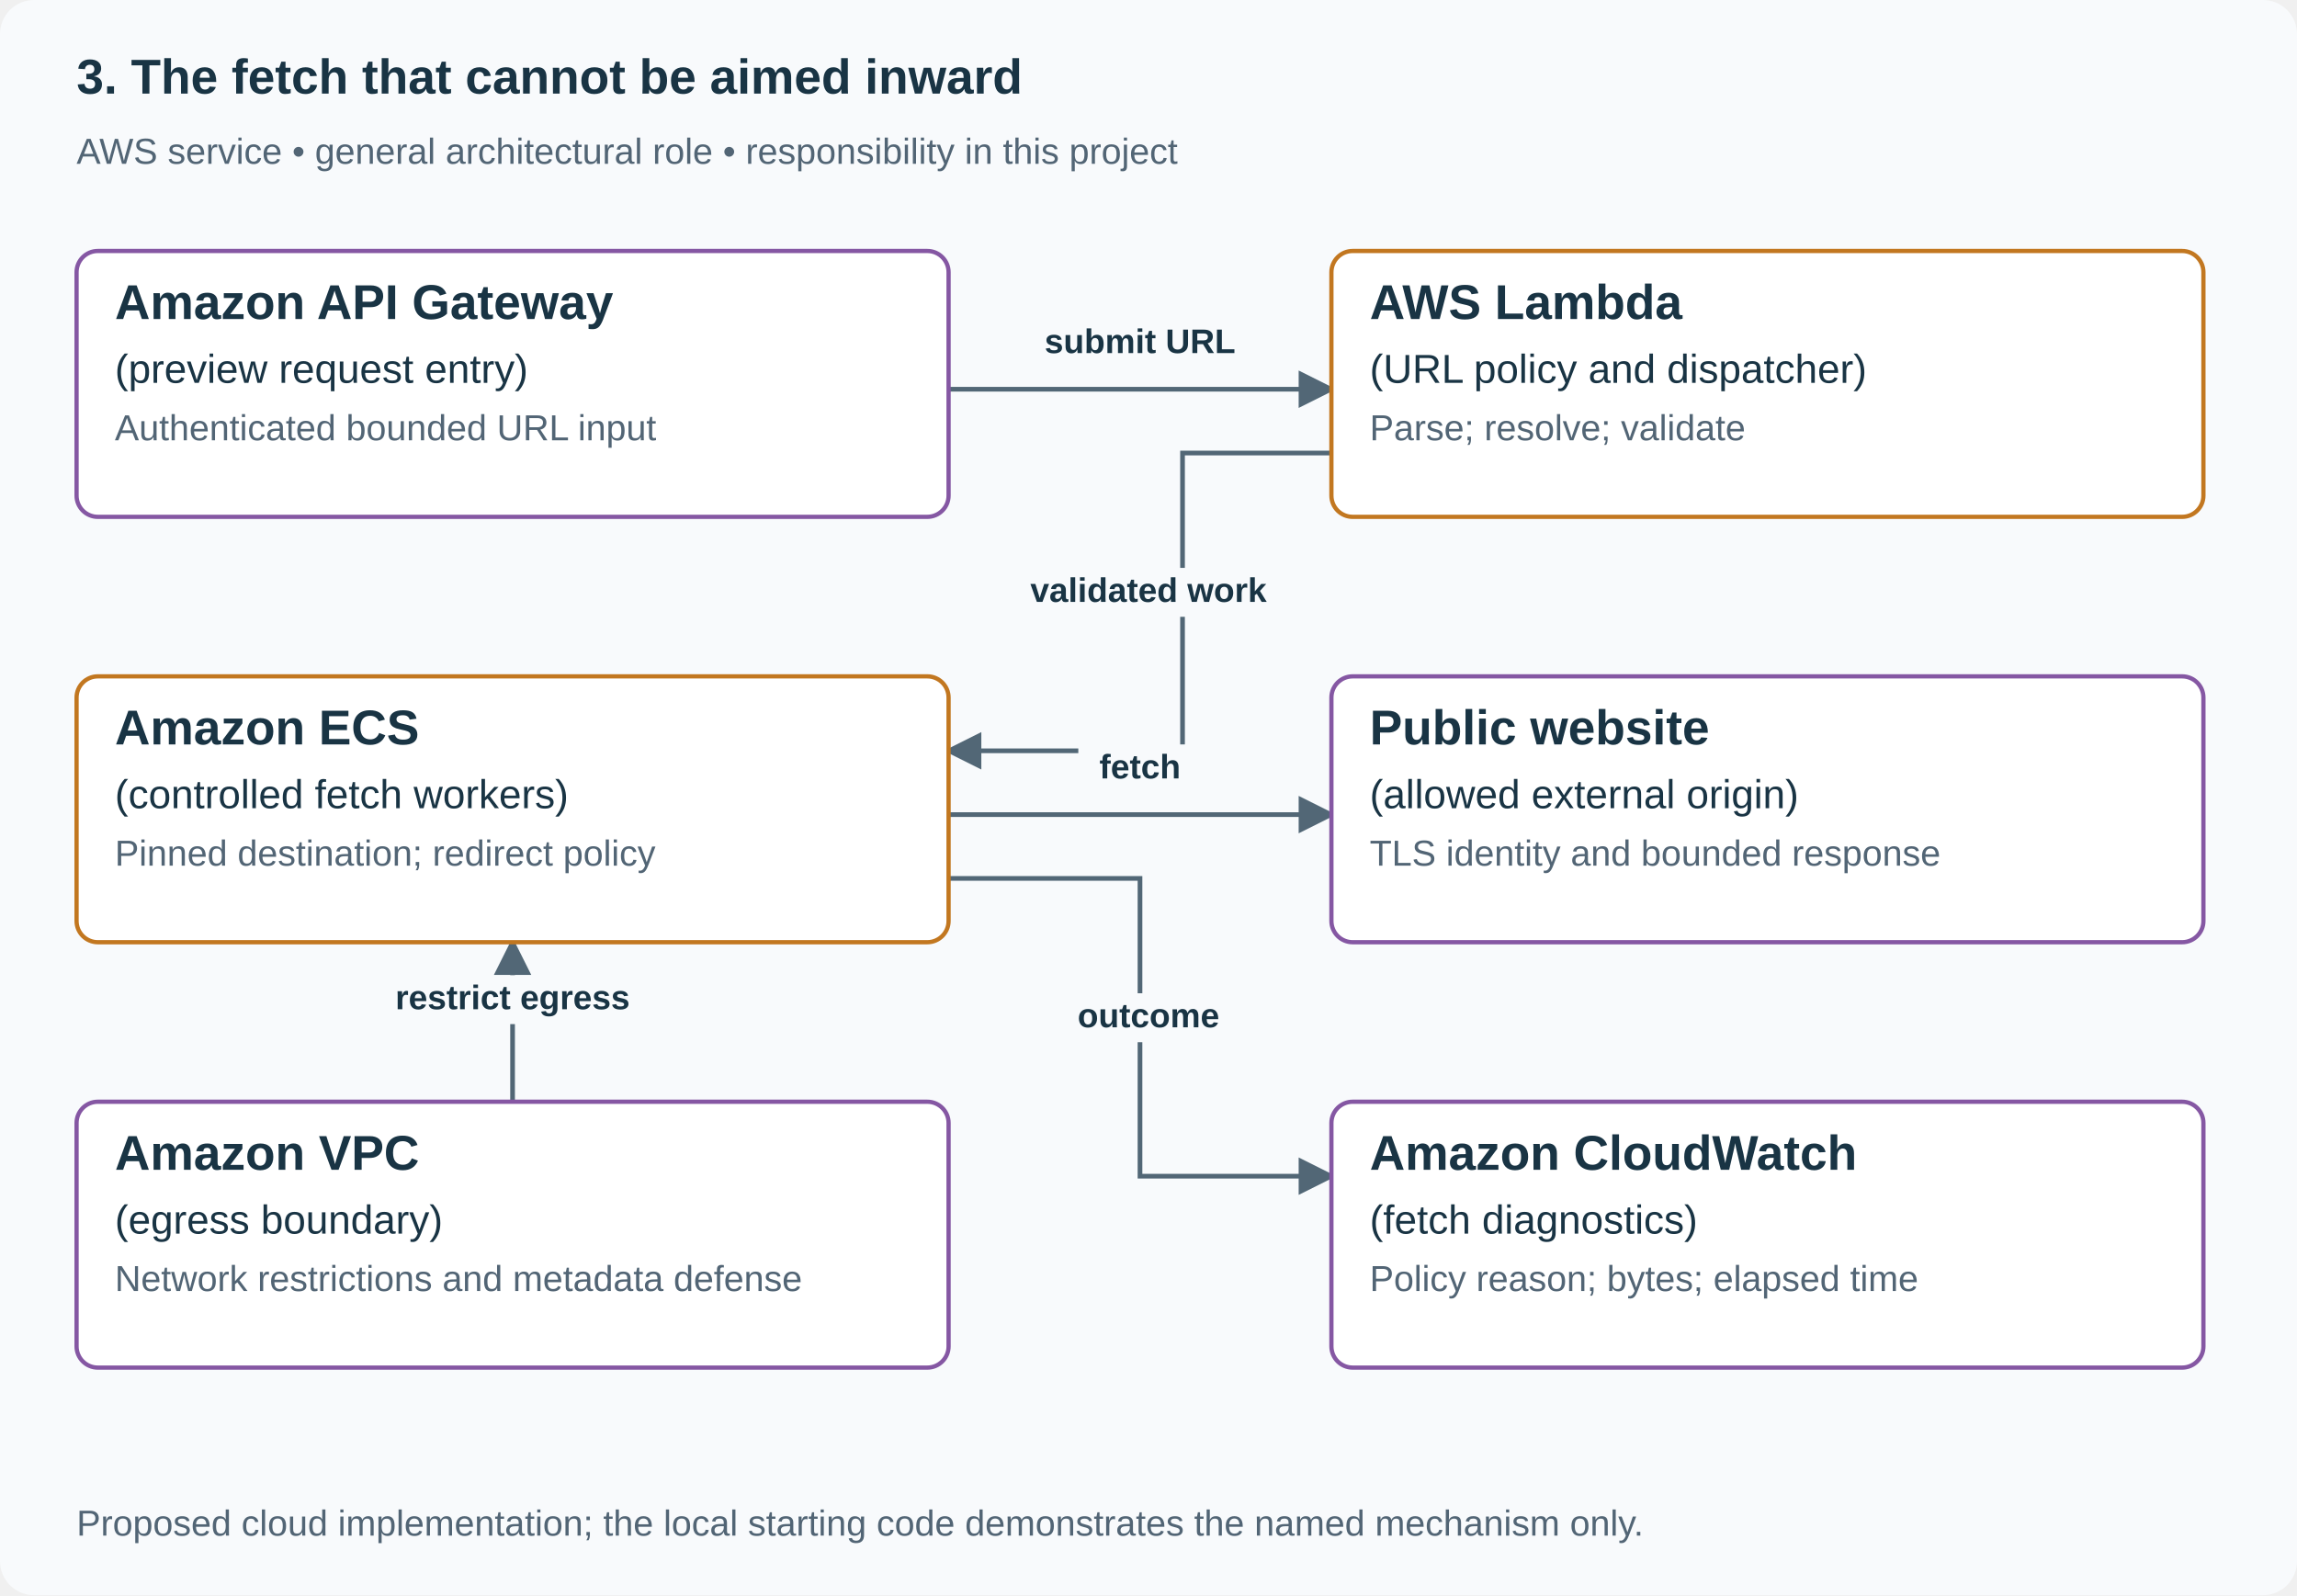
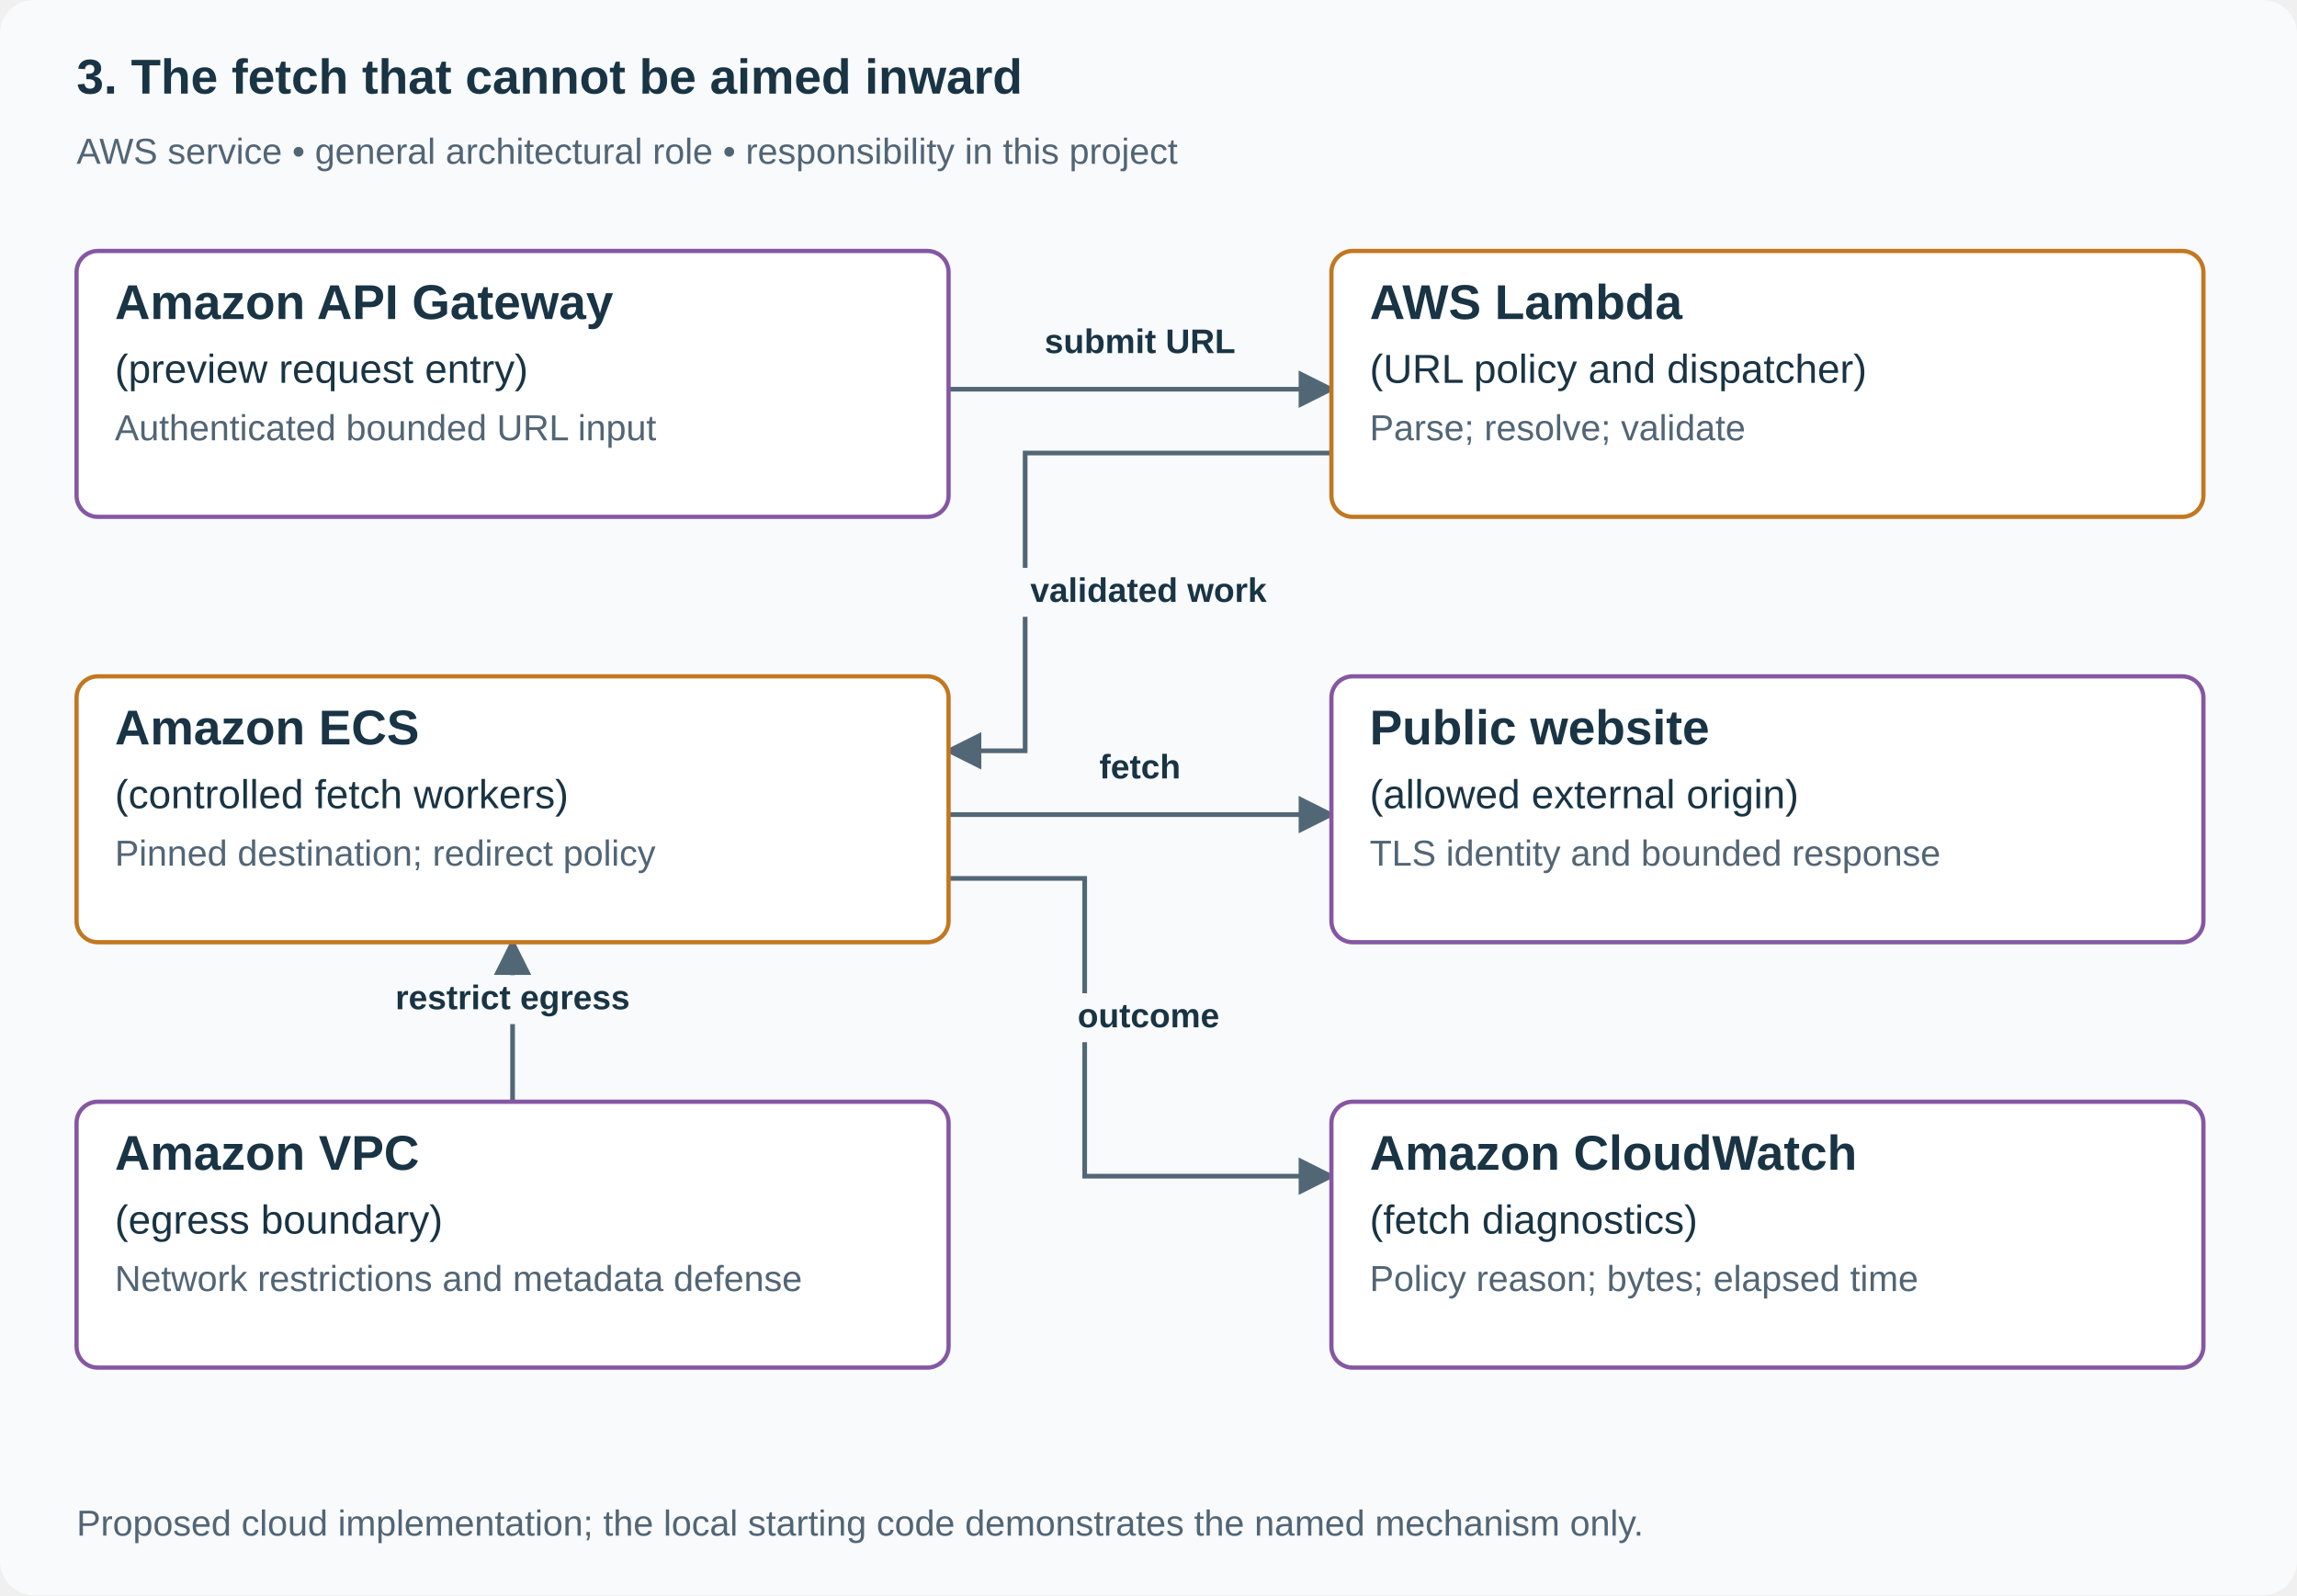
<svg xmlns="http://www.w3.org/2000/svg" width="1080" height="750" viewBox="0 0 1080 750" role="img" aria-labelledby="t d">
  <defs>
    <marker id="a" markerWidth="8" markerHeight="8" refX="7" refY="4" orient="auto">
      <path d="M0 0L8 4L0 8Z" fill="#526776" />
    </marker>
  </defs>
  <rect width="1080" height="750" rx="16" fill="#f8fafc" />
  <style>text{font-family:Arial,sans-serif;fill:#193444}.name{font-size:23px;font-weight:bold}.role{font-size:19px}.detail{font-size:17px;fill:#526575}.edge{font-size:16px;font-weight:bold}</style>
  <text x="36" y="44" class="name" style="font-size:23px">3. The fetch that cannot be aimed inward</text>
  <text x="36" y="77" class="detail">AWS service • general architectural role • responsibility in this project</text>
  <path d="M446 183 L626 183" fill="none" stroke="#526776" stroke-width="2.2" marker-end="url(#a)" />
-   <rect x="486.0" y="150" width="100.0" height="23" fill="#f8fafc" />
-   <text x="536.0" y="166" class="edge" text-anchor="middle">submit URL</text>
-   <path d="M626 213 L556 213 L556 353 L446 353" fill="none" stroke="#526776" stroke-width="2.2" marker-end="url(#a)" />
-   <rect x="473.2" y="267.0" width="133.6" height="23" fill="#f8fafc" />
-   <text x="540" y="283.0" class="edge" text-anchor="middle">validated work</text>
+   <g transform="translate(536.0 166) rotate(0)">
+     <rect x="-50.0" y="-16" width="100.0" height="23" fill="#f8fafc" />
+     <text x="0" y="0" class="edge" text-anchor="middle">submit URL</text>
+   </g>
+   <path d="M626 213 L482 213 L482 353 L446 353" fill="none" stroke="#526776" stroke-width="2.2" marker-end="url(#a)" />
+   <g transform="translate(540 283.0) rotate(0)">
+     <rect x="-66.8" y="-16" width="133.6" height="23" fill="#f8fafc" />
+     <text x="0" y="0" class="edge" text-anchor="middle">validated work</text>
+   </g>
  <path d="M446 383 L626 383" fill="none" stroke="#526776" stroke-width="2.2" marker-end="url(#a)" />
-   <rect x="507.0" y="350" width="58.0" height="23" fill="#f8fafc" />
-   <text x="536.0" y="366" class="edge" text-anchor="middle">fetch</text>
+   <g transform="translate(536.0 366) rotate(0)">
+     <rect x="-29.0" y="-16" width="58.0" height="23" fill="#f8fafc" />
+     <text x="0" y="0" class="edge" text-anchor="middle">fetch</text>
+   </g>
  <path d="M241 518 L241 443" fill="none" stroke="#526776" stroke-width="2.2" marker-end="url(#a)" />
-   <rect x="170.0" y="458.5" width="142.0" height="23" fill="#f8fafc" />
-   <text x="241" y="474.5" class="edge" text-anchor="middle">restrict egress</text>
-   <path d="M446 413 L536 413 L536 553 L626 553" fill="none" stroke="#526776" stroke-width="2.2" marker-end="url(#a)" />
-   <rect x="502.6" y="467.0" width="74.8" height="23" fill="#f8fafc" />
-   <text x="540" y="483.0" class="edge" text-anchor="middle">outcome</text>
+   <g transform="translate(241 474.5) rotate(0)">
+     <rect x="-71.0" y="-16" width="142.0" height="23" fill="#f8fafc" />
+     <text x="0" y="0" class="edge" text-anchor="middle">restrict egress</text>
+   </g>
+   <path d="M446 413 L510 413 L510 553 L626 553" fill="none" stroke="#526776" stroke-width="2.2" marker-end="url(#a)" />
+   <g transform="translate(540 483.0) rotate(0)">
+     <rect x="-37.4" y="-16" width="74.8" height="23" fill="#f8fafc" />
+     <text x="0" y="0" class="edge" text-anchor="middle">outcome</text>
+   </g>
  <rect x="36" y="118" width="410" height="125" rx="10" fill="white" stroke="#8557a3" stroke-width="2" />
  <text x="54" y="150" class="name" style="font-size:23px">Amazon API Gateway</text>
-   <text x="54" y="180" class="role">(preview request entry)</text>
-   <text x="54" y="207" class="detail">Authenticated bounded URL input</text>
+   <text x="54" y="180" class="role" style="font-size:19px">(preview request entry)</text>
+   <text x="54" y="207" class="detail" style="font-size:17px">Authenticated bounded URL input</text>
  <rect x="626" y="118" width="410" height="125" rx="10" fill="white" stroke="#c27720" stroke-width="2" />
  <text x="644" y="150" class="name" style="font-size:23px">AWS Lambda</text>
-   <text x="644" y="180" class="role">(URL policy and dispatcher)</text>
-   <text x="644" y="207" class="detail">Parse; resolve; validate</text>
+   <text x="644" y="180" class="role" style="font-size:19px">(URL policy and dispatcher)</text>
+   <text x="644" y="207" class="detail" style="font-size:17px">Parse; resolve; validate</text>
  <rect x="36" y="318" width="410" height="125" rx="10" fill="white" stroke="#c27720" stroke-width="2" />
  <text x="54" y="350" class="name" style="font-size:23px">Amazon ECS</text>
-   <text x="54" y="380" class="role">(controlled fetch workers)</text>
-   <text x="54" y="407" class="detail">Pinned destination; redirect policy</text>
+   <text x="54" y="380" class="role" style="font-size:19px">(controlled fetch workers)</text>
+   <text x="54" y="407" class="detail" style="font-size:17px">Pinned destination; redirect policy</text>
  <rect x="626" y="318" width="410" height="125" rx="10" fill="white" stroke="#8557a3" stroke-width="2" />
  <text x="644" y="350" class="name" style="font-size:23px">Public website</text>
-   <text x="644" y="380" class="role">(allowed external origin)</text>
-   <text x="644" y="407" class="detail">TLS identity and bounded response</text>
+   <text x="644" y="380" class="role" style="font-size:19px">(allowed external origin)</text>
+   <text x="644" y="407" class="detail" style="font-size:17px">TLS identity and bounded response</text>
  <rect x="36" y="518" width="410" height="125" rx="10" fill="white" stroke="#8557a3" stroke-width="2" />
  <text x="54" y="550" class="name" style="font-size:23px">Amazon VPC</text>
-   <text x="54" y="580" class="role">(egress boundary)</text>
-   <text x="54" y="607" class="detail">Network restrictions and metadata defense</text>
+   <text x="54" y="580" class="role" style="font-size:19px">(egress boundary)</text>
+   <text x="54" y="607" class="detail" style="font-size:17px">Network restrictions and metadata defense</text>
  <rect x="626" y="518" width="410" height="125" rx="10" fill="white" stroke="#8557a3" stroke-width="2" />
  <text x="644" y="550" class="name" style="font-size:23px">Amazon CloudWatch</text>
-   <text x="644" y="580" class="role">(fetch diagnostics)</text>
-   <text x="644" y="607" class="detail">Policy reason; bytes; elapsed time</text>
+   <text x="644" y="580" class="role" style="font-size:19px">(fetch diagnostics)</text>
+   <text x="644" y="607" class="detail" style="font-size:17px">Policy reason; bytes; elapsed time</text>
  <text x="36" y="722" class="detail">Proposed cloud implementation; the local starting code demonstrates the named mechanism only.</text>
</svg>
